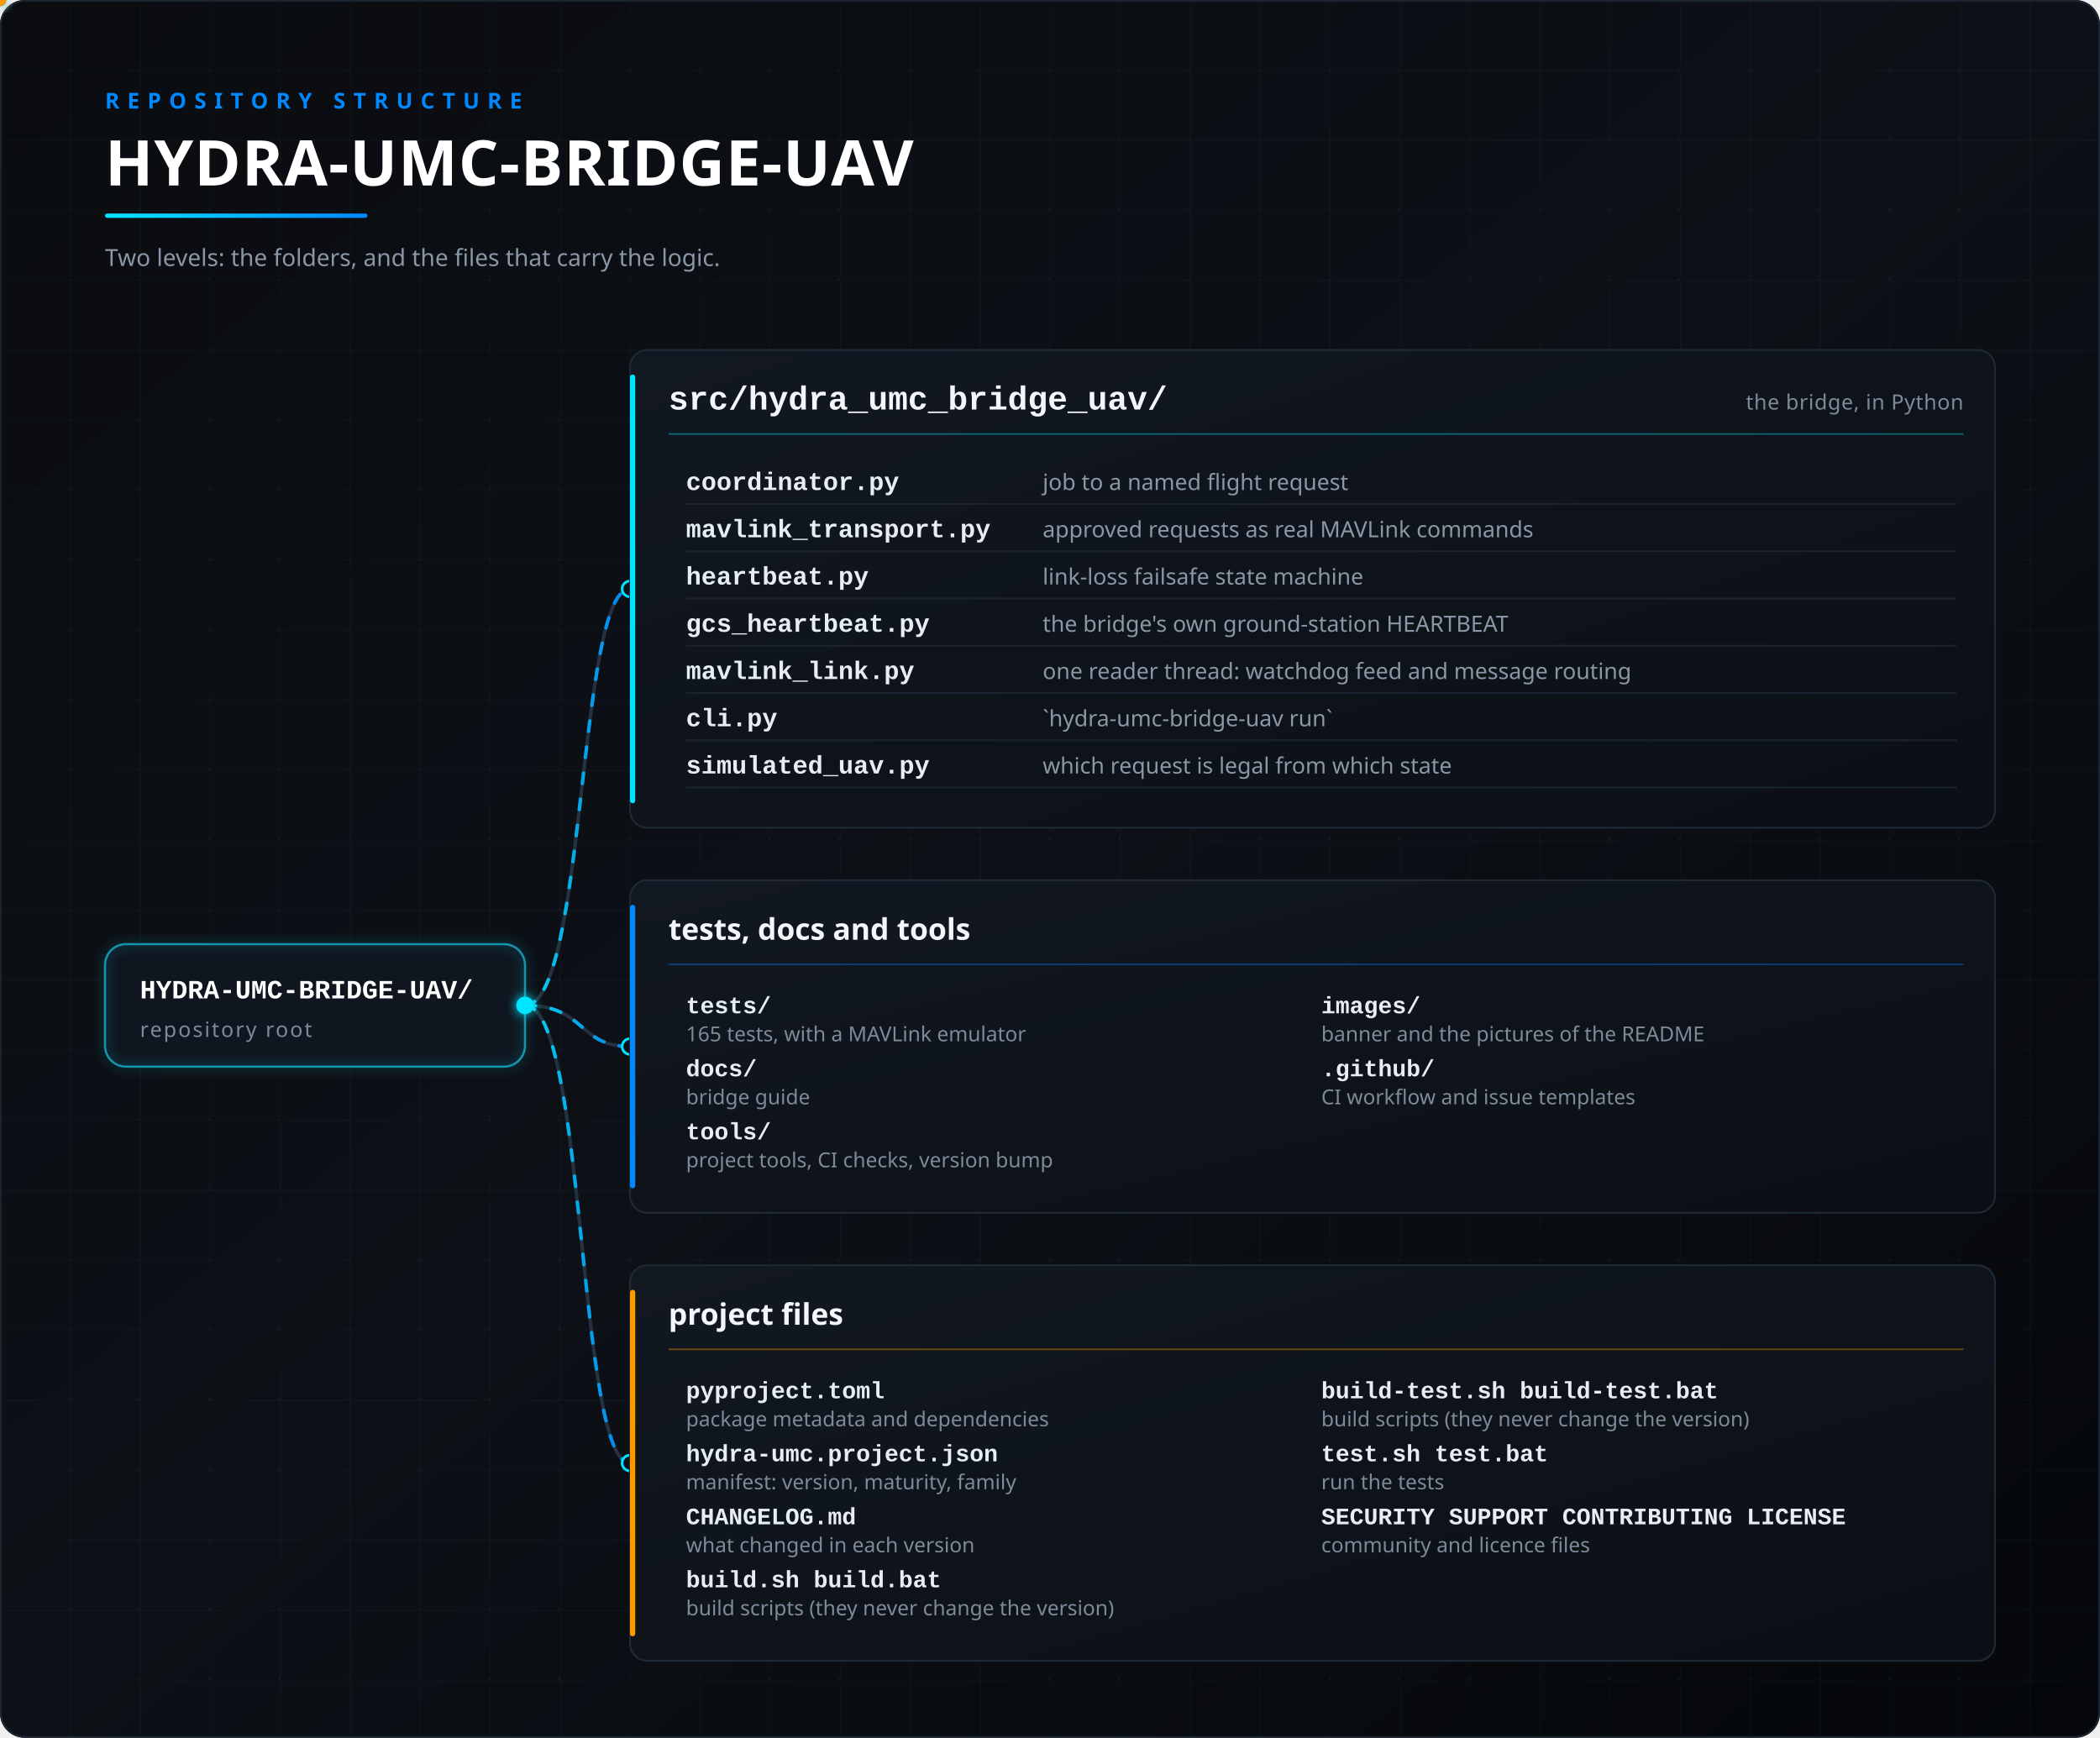
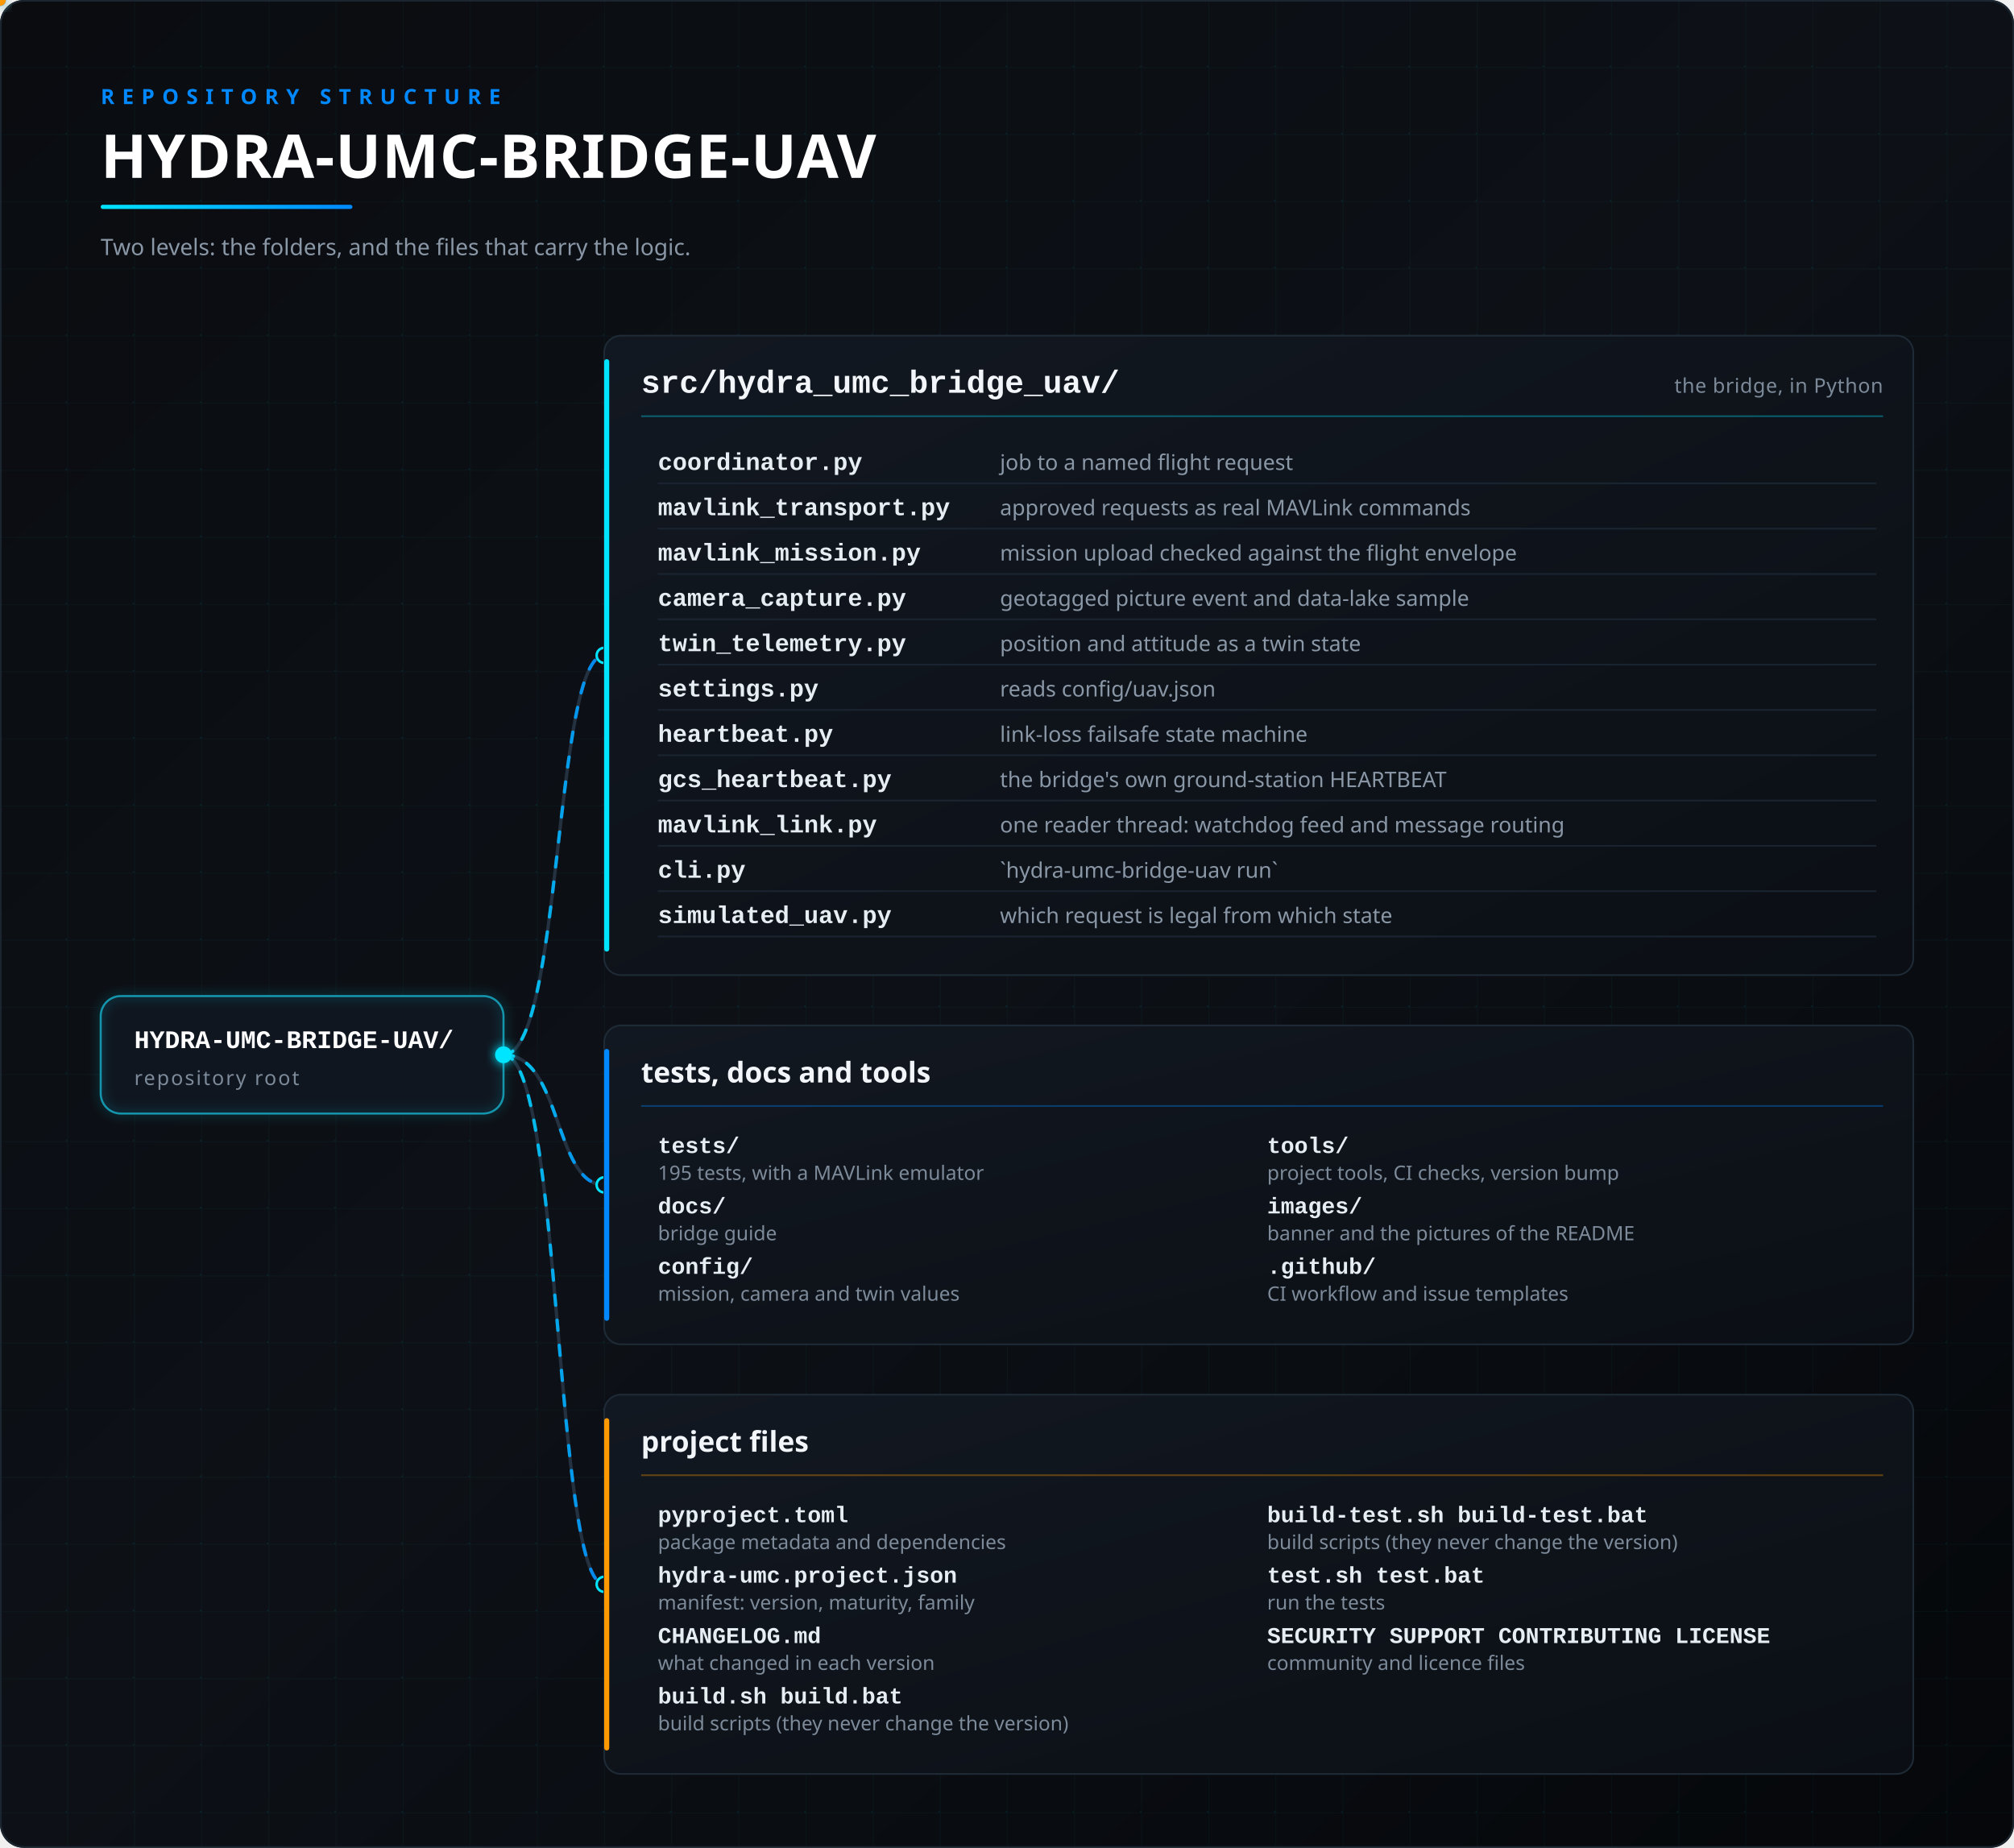
- <svg xmlns="http://www.w3.org/2000/svg" viewBox="0 0 1200 993" width="100%" role="img" aria-labelledby="t d">
+ <svg xmlns="http://www.w3.org/2000/svg" viewBox="0 0 1200 1101" width="100%" role="img" aria-labelledby="t d">
  <defs>
    <linearGradient id="bg" x1="0" y1="0" x2="1" y2="1">
      <stop offset="0" stop-color="#0A0C10" />
      <stop offset="0.5" stop-color="#0D1117" />
      <stop offset="1" stop-color="#05070A" />
    </linearGradient>
    <linearGradient id="card" x1="0" y1="0" x2="1" y2="1">
      <stop offset="0" stop-color="#121821" />
      <stop offset="1" stop-color="#0B0F15" />
    </linearGradient>
    <linearGradient id="line" x1="0" y1="0" x2="1" y2="0">
      <stop offset="0" stop-color="#00E5FF" />
      <stop offset="1" stop-color="#0088FF" />
    </linearGradient>
    <filter id="glow" x="-50%" y="-50%" width="200%" height="200%">
      <feGaussianBlur stdDeviation="3" result="b" />
      <feMerge>
        <feMergeNode in="b" />
        <feMergeNode in="SourceGraphic" />
      </feMerge>
    </filter>
    <pattern id="grid" width="40" height="40" patternUnits="userSpaceOnUse">
      <path d="M40 0H0V40" fill="none" stroke="#00E5FF" stroke-opacity="0.035" />
      <circle cx="40" cy="40" r="1" fill="#00E5FF" fill-opacity="0.09" />
    </pattern>
  </defs>
-   <rect width="1200" height="993" rx="14" fill="url(#bg)" />
-   <rect width="1200" height="993" rx="14" fill="url(#grid)" />
-   <rect x="0.5" y="0.5" width="1199" height="992" rx="14" fill="none" stroke="#1B2530" />
+   <rect width="1200" height="1101" rx="14" fill="url(#bg)" />
+   <rect width="1200" height="1101" rx="14" fill="url(#grid)" />
+   <rect x="0.5" y="0.5" width="1199" height="1100" rx="14" fill="none" stroke="#1B2530" />
  <text x="60" y="62" font-family="'Segoe UI','Noto Sans','Noto Sans CJK SC','Microsoft YaHei','Yu Gothic','Helvetica Neue',Helvetica,Arial,sans-serif" font-size="12.5" font-weight="600" fill="#0088FF" text-anchor="start" letter-spacing="4.5">REPOSITORY STRUCTURE</text>
  <text x="60" y="106" font-family="'Segoe UI','Noto Sans','Noto Sans CJK SC','Microsoft YaHei','Yu Gothic','Helvetica Neue',Helvetica,Arial,sans-serif" font-size="36" font-weight="700" fill="#FFFFFF" text-anchor="start" letter-spacing="0.5">HYDRA-UMC-BRIDGE-UAV</text>
  <rect x="60" y="122" width="150" height="2.5" rx="1.25" fill="url(#line)">
    <animate attributeName="width" values="40;150;150" keyTimes="0;0.4;1" dur="3s" repeatCount="indefinite" />
  </rect>
  <text x="60" y="152" font-family="'Segoe UI','Noto Sans','Noto Sans CJK SC','Microsoft YaHei','Yu Gothic','Helvetica Neue',Helvetica,Arial,sans-serif" font-size="13.5" font-weight="400" fill="#8A97A6" text-anchor="start">Two levels: the folders, and the files that carry the logic.</text>
-   <path id="c0" d="M300,574.5 C335,574.5 330,336.5 360,336.5" fill="none" stroke="#243140" stroke-width="2" />
-   <path d="M300,574.5 C335,574.5 330,336.5 360,336.5" fill="none" stroke="url(#line)" stroke-width="2" stroke-linecap="round" stroke-dasharray="6 9" opacity="0.9">
+   <path id="c0" d="M300,628.5 C335,628.5 330,390.5 360,390.5" fill="none" stroke="#243140" stroke-width="2" />
+   <path d="M300,628.5 C335,628.5 330,390.5 360,390.5" fill="none" stroke="url(#line)" stroke-width="2" stroke-linecap="round" stroke-dasharray="6 9" opacity="0.9">
    <animate attributeName="stroke-dashoffset" from="0" to="-30" dur="1.6s" repeatCount="indefinite" />
  </path>
-   <circle cx="360" cy="336.5" r="4.5" fill="#0D1117" stroke="#00E5FF" stroke-width="1.5" />
-   <path id="c1" d="M300,574.5 C335,574.5 330,598 360,598" fill="none" stroke="#243140" stroke-width="2" />
-   <path d="M300,574.5 C335,574.5 330,598 360,598" fill="none" stroke="url(#line)" stroke-width="2" stroke-linecap="round" stroke-dasharray="6 9" opacity="0.9">
+   <circle cx="360" cy="390.5" r="4.5" fill="#0D1117" stroke="#00E5FF" stroke-width="1.5" />
+   <path id="c1" d="M300,628.5 C335,628.5 330,706 360,706" fill="none" stroke="#243140" stroke-width="2" />
+   <path d="M300,628.5 C335,628.5 330,706 360,706" fill="none" stroke="url(#line)" stroke-width="2" stroke-linecap="round" stroke-dasharray="6 9" opacity="0.9">
    <animate attributeName="stroke-dashoffset" from="0" to="-30" dur="1.6s" repeatCount="indefinite" />
  </path>
-   <circle cx="360" cy="598" r="4.5" fill="#0D1117" stroke="#00E5FF" stroke-width="1.5" />
-   <path id="c2" d="M300,574.5 C335,574.5 330,836 360,836" fill="none" stroke="#243140" stroke-width="2" />
-   <path d="M300,574.5 C335,574.5 330,836 360,836" fill="none" stroke="url(#line)" stroke-width="2" stroke-linecap="round" stroke-dasharray="6 9" opacity="0.9">
+   <circle cx="360" cy="706" r="4.5" fill="#0D1117" stroke="#00E5FF" stroke-width="1.5" />
+   <path id="c2" d="M300,628.5 C335,628.5 330,944 360,944" fill="none" stroke="#243140" stroke-width="2" />
+   <path d="M300,628.5 C335,628.5 330,944 360,944" fill="none" stroke="url(#line)" stroke-width="2" stroke-linecap="round" stroke-dasharray="6 9" opacity="0.9">
    <animate attributeName="stroke-dashoffset" from="0" to="-30" dur="1.6s" repeatCount="indefinite" />
  </path>
-   <circle cx="360" cy="836" r="4.5" fill="#0D1117" stroke="#00E5FF" stroke-width="1.5" />
+   <circle cx="360" cy="944" r="4.5" fill="#0D1117" stroke="#00E5FF" stroke-width="1.5" />
  <circle r="3.5" fill="#00E5FF" filter="url(#glow)">
    <animateMotion dur="3.4s" repeatCount="indefinite">
      <mpath href="#c0" />
    </animateMotion>
  </circle>
  <circle r="3.5" fill="#0088FF" filter="url(#glow)">
    <animateMotion dur="4.2s" repeatCount="indefinite">
      <mpath href="#c1" />
    </animateMotion>
  </circle>
  <circle r="3.5" fill="#FF9900" filter="url(#glow)">
    <animateMotion dur="5.0s" repeatCount="indefinite">
      <mpath href="#c2" />
    </animateMotion>
  </circle>
-   <rect x="60" y="539.5" width="240" height="70" rx="12" fill="#0F1620" stroke="#2A3A4C" stroke-width="1.2" />
-   <rect x="60" y="539.5" width="240" height="70" rx="12" fill="none" stroke="#00E5FF" stroke-opacity="0.5" stroke-width="1.2" filter="url(#glow)">
+   <rect x="60" y="593.5" width="240" height="70" rx="12" fill="#0F1620" stroke="#2A3A4C" stroke-width="1.2" />
+   <rect x="60" y="593.5" width="240" height="70" rx="12" fill="none" stroke="#00E5FF" stroke-opacity="0.5" stroke-width="1.2" filter="url(#glow)">
    <animate attributeName="stroke-opacity" values="0.15;0.6;0.15" dur="3.6s" repeatCount="indefinite" />
  </rect>
-   <text x="80" y="570.5" font-family="'JetBrains Mono','Cascadia Code','SFMono-Regular',Consolas,'Liberation Mono',monospace" font-size="15.1" font-weight="700" fill="#FFFFFF" text-anchor="start">HYDRA-UMC-BRIDGE-UAV/</text>
-   <text x="80" y="592.5" font-family="'Segoe UI','Noto Sans','Noto Sans CJK SC','Microsoft YaHei','Yu Gothic','Helvetica Neue',Helvetica,Arial,sans-serif" font-size="12" font-weight="400" fill="#7D8A99" text-anchor="start" letter-spacing="1">repository root</text>
-   <circle cx="300" cy="574.5" r="5" fill="#00E5FF" filter="url(#glow)" />
-   <rect x="360" y="200" width="780" height="273" rx="10" fill="url(#card)" stroke="#1E2A36" stroke-width="1" />
-   <rect x="360" y="214" width="3" height="245" rx="1.5" fill="#00E5FF">
+   <text x="80" y="624.5" font-family="'JetBrains Mono','Cascadia Code','SFMono-Regular',Consolas,'Liberation Mono',monospace" font-size="15.1" font-weight="700" fill="#FFFFFF" text-anchor="start">HYDRA-UMC-BRIDGE-UAV/</text>
+   <text x="80" y="646.5" font-family="'Segoe UI','Noto Sans','Noto Sans CJK SC','Microsoft YaHei','Yu Gothic','Helvetica Neue',Helvetica,Arial,sans-serif" font-size="12" font-weight="400" fill="#7D8A99" text-anchor="start" letter-spacing="1">repository root</text>
+   <circle cx="300" cy="628.5" r="5" fill="#00E5FF" filter="url(#glow)" />
+   <rect x="360" y="200" width="780" height="381" rx="10" fill="url(#card)" stroke="#1E2A36" stroke-width="1" />
+   <rect x="360" y="214" width="3" height="353" rx="1.5" fill="#00E5FF">
    <animate attributeName="opacity" values="0.55;1;0.55" dur="4s" begin="0s" repeatCount="indefinite" />
  </rect>
  <text x="382" y="234" font-family="'JetBrains Mono','Cascadia Code','SFMono-Regular',Consolas,'Liberation Mono',monospace" font-size="19" font-weight="700" fill="#F2F6FA" text-anchor="start">src/hydra_umc_bridge_uav/</text>
  <text x="1122" y="234" font-family="'Segoe UI','Noto Sans','Noto Sans CJK SC','Microsoft YaHei','Yu Gothic','Helvetica Neue',Helvetica,Arial,sans-serif" font-size="12" font-weight="400" fill="#7D8A99" text-anchor="end" letter-spacing="0.3">the bridge, in Python</text>
  <line x1="382" y1="248" x2="1122" y2="248" stroke="#00E5FF" stroke-opacity="0.35" stroke-width="1" />
  <text x="392" y="280" font-family="'JetBrains Mono','Cascadia Code','SFMono-Regular',Consolas,'Liberation Mono',monospace" font-size="14.5" font-weight="600" fill="#E6EDF3" text-anchor="start">coordinator.py</text>
  <text x="595.8" y="280" font-family="'Segoe UI','Noto Sans','Noto Sans CJK SC','Microsoft YaHei','Yu Gothic','Helvetica Neue',Helvetica,Arial,sans-serif" font-size="12.8" font-weight="400" fill="#8A97A6" text-anchor="start">job to a named flight request</text>
  <line x1="392" y1="288" x2="1118" y2="288" stroke="#1A2430" stroke-width="1" />
  <text x="392" y="307" font-family="'JetBrains Mono','Cascadia Code','SFMono-Regular',Consolas,'Liberation Mono',monospace" font-size="14.5" font-weight="600" fill="#E6EDF3" text-anchor="start">mavlink_transport.py</text>
  <text x="595.8" y="307" font-family="'Segoe UI','Noto Sans','Noto Sans CJK SC','Microsoft YaHei','Yu Gothic','Helvetica Neue',Helvetica,Arial,sans-serif" font-size="12.8" font-weight="400" fill="#8A97A6" text-anchor="start">approved requests as real MAVLink commands</text>
  <line x1="392" y1="315" x2="1118" y2="315" stroke="#1A2430" stroke-width="1" />
-   <text x="392" y="334" font-family="'JetBrains Mono','Cascadia Code','SFMono-Regular',Consolas,'Liberation Mono',monospace" font-size="14.5" font-weight="600" fill="#E6EDF3" text-anchor="start">heartbeat.py</text>
-   <text x="595.8" y="334" font-family="'Segoe UI','Noto Sans','Noto Sans CJK SC','Microsoft YaHei','Yu Gothic','Helvetica Neue',Helvetica,Arial,sans-serif" font-size="12.8" font-weight="400" fill="#8A97A6" text-anchor="start">link-loss failsafe state machine</text>
+   <text x="392" y="334" font-family="'JetBrains Mono','Cascadia Code','SFMono-Regular',Consolas,'Liberation Mono',monospace" font-size="14.5" font-weight="600" fill="#E6EDF3" text-anchor="start">mavlink_mission.py</text>
+   <text x="595.8" y="334" font-family="'Segoe UI','Noto Sans','Noto Sans CJK SC','Microsoft YaHei','Yu Gothic','Helvetica Neue',Helvetica,Arial,sans-serif" font-size="12.8" font-weight="400" fill="#8A97A6" text-anchor="start">mission upload checked against the flight envelope</text>
  <line x1="392" y1="342" x2="1118" y2="342" stroke="#1A2430" stroke-width="1" />
-   <text x="392" y="361" font-family="'JetBrains Mono','Cascadia Code','SFMono-Regular',Consolas,'Liberation Mono',monospace" font-size="14.5" font-weight="600" fill="#E6EDF3" text-anchor="start">gcs_heartbeat.py</text>
-   <text x="595.8" y="361" font-family="'Segoe UI','Noto Sans','Noto Sans CJK SC','Microsoft YaHei','Yu Gothic','Helvetica Neue',Helvetica,Arial,sans-serif" font-size="12.8" font-weight="400" fill="#8A97A6" text-anchor="start">the bridge's own ground-station HEARTBEAT</text>
+   <text x="392" y="361" font-family="'JetBrains Mono','Cascadia Code','SFMono-Regular',Consolas,'Liberation Mono',monospace" font-size="14.5" font-weight="600" fill="#E6EDF3" text-anchor="start">camera_capture.py</text>
+   <text x="595.8" y="361" font-family="'Segoe UI','Noto Sans','Noto Sans CJK SC','Microsoft YaHei','Yu Gothic','Helvetica Neue',Helvetica,Arial,sans-serif" font-size="12.8" font-weight="400" fill="#8A97A6" text-anchor="start">geotagged picture event and data-lake sample</text>
  <line x1="392" y1="369" x2="1118" y2="369" stroke="#1A2430" stroke-width="1" />
-   <text x="392" y="388" font-family="'JetBrains Mono','Cascadia Code','SFMono-Regular',Consolas,'Liberation Mono',monospace" font-size="14.5" font-weight="600" fill="#E6EDF3" text-anchor="start">mavlink_link.py</text>
-   <text x="595.8" y="388" font-family="'Segoe UI','Noto Sans','Noto Sans CJK SC','Microsoft YaHei','Yu Gothic','Helvetica Neue',Helvetica,Arial,sans-serif" font-size="12.8" font-weight="400" fill="#8A97A6" text-anchor="start">one reader thread: watchdog feed and message routing</text>
+   <text x="392" y="388" font-family="'JetBrains Mono','Cascadia Code','SFMono-Regular',Consolas,'Liberation Mono',monospace" font-size="14.5" font-weight="600" fill="#E6EDF3" text-anchor="start">twin_telemetry.py</text>
+   <text x="595.8" y="388" font-family="'Segoe UI','Noto Sans','Noto Sans CJK SC','Microsoft YaHei','Yu Gothic','Helvetica Neue',Helvetica,Arial,sans-serif" font-size="12.8" font-weight="400" fill="#8A97A6" text-anchor="start">position and attitude as a twin state</text>
  <line x1="392" y1="396" x2="1118" y2="396" stroke="#1A2430" stroke-width="1" />
-   <text x="392" y="415" font-family="'JetBrains Mono','Cascadia Code','SFMono-Regular',Consolas,'Liberation Mono',monospace" font-size="14.5" font-weight="600" fill="#E6EDF3" text-anchor="start">cli.py</text>
-   <text x="595.8" y="415" font-family="'Segoe UI','Noto Sans','Noto Sans CJK SC','Microsoft YaHei','Yu Gothic','Helvetica Neue',Helvetica,Arial,sans-serif" font-size="12.8" font-weight="400" fill="#8A97A6" text-anchor="start">`hydra-umc-bridge-uav run`</text>
+   <text x="392" y="415" font-family="'JetBrains Mono','Cascadia Code','SFMono-Regular',Consolas,'Liberation Mono',monospace" font-size="14.5" font-weight="600" fill="#E6EDF3" text-anchor="start">settings.py</text>
+   <text x="595.8" y="415" font-family="'Segoe UI','Noto Sans','Noto Sans CJK SC','Microsoft YaHei','Yu Gothic','Helvetica Neue',Helvetica,Arial,sans-serif" font-size="12.8" font-weight="400" fill="#8A97A6" text-anchor="start">reads config/uav.json</text>
  <line x1="392" y1="423" x2="1118" y2="423" stroke="#1A2430" stroke-width="1" />
-   <text x="392" y="442" font-family="'JetBrains Mono','Cascadia Code','SFMono-Regular',Consolas,'Liberation Mono',monospace" font-size="14.5" font-weight="600" fill="#E6EDF3" text-anchor="start">simulated_uav.py</text>
-   <text x="595.8" y="442" font-family="'Segoe UI','Noto Sans','Noto Sans CJK SC','Microsoft YaHei','Yu Gothic','Helvetica Neue',Helvetica,Arial,sans-serif" font-size="12.8" font-weight="400" fill="#8A97A6" text-anchor="start">which request is legal from which state</text>
+   <text x="392" y="442" font-family="'JetBrains Mono','Cascadia Code','SFMono-Regular',Consolas,'Liberation Mono',monospace" font-size="14.5" font-weight="600" fill="#E6EDF3" text-anchor="start">heartbeat.py</text>
+   <text x="595.8" y="442" font-family="'Segoe UI','Noto Sans','Noto Sans CJK SC','Microsoft YaHei','Yu Gothic','Helvetica Neue',Helvetica,Arial,sans-serif" font-size="12.8" font-weight="400" fill="#8A97A6" text-anchor="start">link-loss failsafe state machine</text>
  <line x1="392" y1="450" x2="1118" y2="450" stroke="#1A2430" stroke-width="1" />
-   <rect x="360" y="503" width="780" height="190" rx="10" fill="url(#card)" stroke="#1E2A36" stroke-width="1" />
-   <rect x="360" y="517" width="3" height="162" rx="1.5" fill="#0088FF">
+   <text x="392" y="469" font-family="'JetBrains Mono','Cascadia Code','SFMono-Regular',Consolas,'Liberation Mono',monospace" font-size="14.5" font-weight="600" fill="#E6EDF3" text-anchor="start">gcs_heartbeat.py</text>
+   <text x="595.8" y="469" font-family="'Segoe UI','Noto Sans','Noto Sans CJK SC','Microsoft YaHei','Yu Gothic','Helvetica Neue',Helvetica,Arial,sans-serif" font-size="12.8" font-weight="400" fill="#8A97A6" text-anchor="start">the bridge's own ground-station HEARTBEAT</text>
+   <line x1="392" y1="477" x2="1118" y2="477" stroke="#1A2430" stroke-width="1" />
+   <text x="392" y="496" font-family="'JetBrains Mono','Cascadia Code','SFMono-Regular',Consolas,'Liberation Mono',monospace" font-size="14.5" font-weight="600" fill="#E6EDF3" text-anchor="start">mavlink_link.py</text>
+   <text x="595.8" y="496" font-family="'Segoe UI','Noto Sans','Noto Sans CJK SC','Microsoft YaHei','Yu Gothic','Helvetica Neue',Helvetica,Arial,sans-serif" font-size="12.8" font-weight="400" fill="#8A97A6" text-anchor="start">one reader thread: watchdog feed and message routing</text>
+   <line x1="392" y1="504" x2="1118" y2="504" stroke="#1A2430" stroke-width="1" />
+   <text x="392" y="523" font-family="'JetBrains Mono','Cascadia Code','SFMono-Regular',Consolas,'Liberation Mono',monospace" font-size="14.5" font-weight="600" fill="#E6EDF3" text-anchor="start">cli.py</text>
+   <text x="595.8" y="523" font-family="'Segoe UI','Noto Sans','Noto Sans CJK SC','Microsoft YaHei','Yu Gothic','Helvetica Neue',Helvetica,Arial,sans-serif" font-size="12.8" font-weight="400" fill="#8A97A6" text-anchor="start">`hydra-umc-bridge-uav run`</text>
+   <line x1="392" y1="531" x2="1118" y2="531" stroke="#1A2430" stroke-width="1" />
+   <text x="392" y="550" font-family="'JetBrains Mono','Cascadia Code','SFMono-Regular',Consolas,'Liberation Mono',monospace" font-size="14.5" font-weight="600" fill="#E6EDF3" text-anchor="start">simulated_uav.py</text>
+   <text x="595.8" y="550" font-family="'Segoe UI','Noto Sans','Noto Sans CJK SC','Microsoft YaHei','Yu Gothic','Helvetica Neue',Helvetica,Arial,sans-serif" font-size="12.8" font-weight="400" fill="#8A97A6" text-anchor="start">which request is legal from which state</text>
+   <line x1="392" y1="558" x2="1118" y2="558" stroke="#1A2430" stroke-width="1" />
+   <rect x="360" y="611" width="780" height="190" rx="10" fill="url(#card)" stroke="#1E2A36" stroke-width="1" />
+   <rect x="360" y="625" width="3" height="162" rx="1.5" fill="#0088FF">
    <animate attributeName="opacity" values="0.55;1;0.55" dur="4s" begin="0.6s" repeatCount="indefinite" />
  </rect>
-   <text x="382" y="537" font-family="'Segoe UI','Noto Sans','Noto Sans CJK SC','Microsoft YaHei','Yu Gothic','Helvetica Neue',Helvetica,Arial,sans-serif" font-size="17" font-weight="700" fill="#F2F6FA" text-anchor="start">tests, docs and tools</text>
-   <line x1="382" y1="551" x2="1122" y2="551" stroke="#0088FF" stroke-opacity="0.35" stroke-width="1" />
-   <text x="392" y="579" font-family="'JetBrains Mono','Cascadia Code','SFMono-Regular',Consolas,'Liberation Mono',monospace" font-size="13.5" font-weight="600" fill="#E6EDF3" text-anchor="start">tests/</text>
-   <text x="392" y="595" font-family="'Segoe UI','Noto Sans','Noto Sans CJK SC','Microsoft YaHei','Yu Gothic','Helvetica Neue',Helvetica,Arial,sans-serif" font-size="11.8" font-weight="400" fill="#7D8A99" text-anchor="start">165 tests, with a MAVLink emulator</text>
-   <text x="392" y="615" font-family="'JetBrains Mono','Cascadia Code','SFMono-Regular',Consolas,'Liberation Mono',monospace" font-size="13.5" font-weight="600" fill="#E6EDF3" text-anchor="start">docs/</text>
-   <text x="392" y="631" font-family="'Segoe UI','Noto Sans','Noto Sans CJK SC','Microsoft YaHei','Yu Gothic','Helvetica Neue',Helvetica,Arial,sans-serif" font-size="11.8" font-weight="400" fill="#7D8A99" text-anchor="start">bridge guide</text>
-   <text x="392" y="651" font-family="'JetBrains Mono','Cascadia Code','SFMono-Regular',Consolas,'Liberation Mono',monospace" font-size="13.5" font-weight="600" fill="#E6EDF3" text-anchor="start">tools/</text>
-   <text x="392" y="667" font-family="'Segoe UI','Noto Sans','Noto Sans CJK SC','Microsoft YaHei','Yu Gothic','Helvetica Neue',Helvetica,Arial,sans-serif" font-size="11.8" font-weight="400" fill="#7D8A99" text-anchor="start">project tools, CI checks, version bump</text>
-   <text x="755" y="579" font-family="'JetBrains Mono','Cascadia Code','SFMono-Regular',Consolas,'Liberation Mono',monospace" font-size="13.5" font-weight="600" fill="#E6EDF3" text-anchor="start">images/</text>
-   <text x="755" y="595" font-family="'Segoe UI','Noto Sans','Noto Sans CJK SC','Microsoft YaHei','Yu Gothic','Helvetica Neue',Helvetica,Arial,sans-serif" font-size="11.8" font-weight="400" fill="#7D8A99" text-anchor="start">banner and the pictures of the README</text>
-   <text x="755" y="615" font-family="'JetBrains Mono','Cascadia Code','SFMono-Regular',Consolas,'Liberation Mono',monospace" font-size="13.5" font-weight="600" fill="#E6EDF3" text-anchor="start">.github/</text>
-   <text x="755" y="631" font-family="'Segoe UI','Noto Sans','Noto Sans CJK SC','Microsoft YaHei','Yu Gothic','Helvetica Neue',Helvetica,Arial,sans-serif" font-size="11.8" font-weight="400" fill="#7D8A99" text-anchor="start">CI workflow and issue templates</text>
-   <rect x="360" y="723" width="780" height="226" rx="10" fill="url(#card)" stroke="#1E2A36" stroke-width="1" />
-   <rect x="360" y="737" width="3" height="198" rx="1.5" fill="#FF9900">
+   <text x="382" y="645" font-family="'Segoe UI','Noto Sans','Noto Sans CJK SC','Microsoft YaHei','Yu Gothic','Helvetica Neue',Helvetica,Arial,sans-serif" font-size="17" font-weight="700" fill="#F2F6FA" text-anchor="start">tests, docs and tools</text>
+   <line x1="382" y1="659" x2="1122" y2="659" stroke="#0088FF" stroke-opacity="0.35" stroke-width="1" />
+   <text x="392" y="687" font-family="'JetBrains Mono','Cascadia Code','SFMono-Regular',Consolas,'Liberation Mono',monospace" font-size="13.5" font-weight="600" fill="#E6EDF3" text-anchor="start">tests/</text>
+   <text x="392" y="703" font-family="'Segoe UI','Noto Sans','Noto Sans CJK SC','Microsoft YaHei','Yu Gothic','Helvetica Neue',Helvetica,Arial,sans-serif" font-size="11.8" font-weight="400" fill="#7D8A99" text-anchor="start">195 tests, with a MAVLink emulator</text>
+   <text x="392" y="723" font-family="'JetBrains Mono','Cascadia Code','SFMono-Regular',Consolas,'Liberation Mono',monospace" font-size="13.5" font-weight="600" fill="#E6EDF3" text-anchor="start">docs/</text>
+   <text x="392" y="739" font-family="'Segoe UI','Noto Sans','Noto Sans CJK SC','Microsoft YaHei','Yu Gothic','Helvetica Neue',Helvetica,Arial,sans-serif" font-size="11.8" font-weight="400" fill="#7D8A99" text-anchor="start">bridge guide</text>
+   <text x="392" y="759" font-family="'JetBrains Mono','Cascadia Code','SFMono-Regular',Consolas,'Liberation Mono',monospace" font-size="13.5" font-weight="600" fill="#E6EDF3" text-anchor="start">config/</text>
+   <text x="392" y="775" font-family="'Segoe UI','Noto Sans','Noto Sans CJK SC','Microsoft YaHei','Yu Gothic','Helvetica Neue',Helvetica,Arial,sans-serif" font-size="11.8" font-weight="400" fill="#7D8A99" text-anchor="start">mission, camera and twin values</text>
+   <text x="755" y="687" font-family="'JetBrains Mono','Cascadia Code','SFMono-Regular',Consolas,'Liberation Mono',monospace" font-size="13.5" font-weight="600" fill="#E6EDF3" text-anchor="start">tools/</text>
+   <text x="755" y="703" font-family="'Segoe UI','Noto Sans','Noto Sans CJK SC','Microsoft YaHei','Yu Gothic','Helvetica Neue',Helvetica,Arial,sans-serif" font-size="11.8" font-weight="400" fill="#7D8A99" text-anchor="start">project tools, CI checks, version bump</text>
+   <text x="755" y="723" font-family="'JetBrains Mono','Cascadia Code','SFMono-Regular',Consolas,'Liberation Mono',monospace" font-size="13.5" font-weight="600" fill="#E6EDF3" text-anchor="start">images/</text>
+   <text x="755" y="739" font-family="'Segoe UI','Noto Sans','Noto Sans CJK SC','Microsoft YaHei','Yu Gothic','Helvetica Neue',Helvetica,Arial,sans-serif" font-size="11.8" font-weight="400" fill="#7D8A99" text-anchor="start">banner and the pictures of the README</text>
+   <text x="755" y="759" font-family="'JetBrains Mono','Cascadia Code','SFMono-Regular',Consolas,'Liberation Mono',monospace" font-size="13.5" font-weight="600" fill="#E6EDF3" text-anchor="start">.github/</text>
+   <text x="755" y="775" font-family="'Segoe UI','Noto Sans','Noto Sans CJK SC','Microsoft YaHei','Yu Gothic','Helvetica Neue',Helvetica,Arial,sans-serif" font-size="11.8" font-weight="400" fill="#7D8A99" text-anchor="start">CI workflow and issue templates</text>
+   <rect x="360" y="831" width="780" height="226" rx="10" fill="url(#card)" stroke="#1E2A36" stroke-width="1" />
+   <rect x="360" y="845" width="3" height="198" rx="1.5" fill="#FF9900">
    <animate attributeName="opacity" values="0.55;1;0.55" dur="4s" begin="1.2s" repeatCount="indefinite" />
  </rect>
-   <text x="382" y="757" font-family="'Segoe UI','Noto Sans','Noto Sans CJK SC','Microsoft YaHei','Yu Gothic','Helvetica Neue',Helvetica,Arial,sans-serif" font-size="17" font-weight="700" fill="#F2F6FA" text-anchor="start">project files</text>
-   <line x1="382" y1="771" x2="1122" y2="771" stroke="#FF9900" stroke-opacity="0.35" stroke-width="1" />
-   <text x="392" y="799" font-family="'JetBrains Mono','Cascadia Code','SFMono-Regular',Consolas,'Liberation Mono',monospace" font-size="13.5" font-weight="600" fill="#E6EDF3" text-anchor="start">pyproject.toml</text>
-   <text x="392" y="815" font-family="'Segoe UI','Noto Sans','Noto Sans CJK SC','Microsoft YaHei','Yu Gothic','Helvetica Neue',Helvetica,Arial,sans-serif" font-size="11.8" font-weight="400" fill="#7D8A99" text-anchor="start">package metadata and dependencies</text>
-   <text x="392" y="835" font-family="'JetBrains Mono','Cascadia Code','SFMono-Regular',Consolas,'Liberation Mono',monospace" font-size="13.5" font-weight="600" fill="#E6EDF3" text-anchor="start">hydra-umc.project.json</text>
-   <text x="392" y="851" font-family="'Segoe UI','Noto Sans','Noto Sans CJK SC','Microsoft YaHei','Yu Gothic','Helvetica Neue',Helvetica,Arial,sans-serif" font-size="11.8" font-weight="400" fill="#7D8A99" text-anchor="start">manifest: version, maturity, family</text>
-   <text x="392" y="871" font-family="'JetBrains Mono','Cascadia Code','SFMono-Regular',Consolas,'Liberation Mono',monospace" font-size="13.5" font-weight="600" fill="#E6EDF3" text-anchor="start">CHANGELOG.md</text>
-   <text x="392" y="887" font-family="'Segoe UI','Noto Sans','Noto Sans CJK SC','Microsoft YaHei','Yu Gothic','Helvetica Neue',Helvetica,Arial,sans-serif" font-size="11.8" font-weight="400" fill="#7D8A99" text-anchor="start">what changed in each version</text>
-   <text x="392" y="907" font-family="'JetBrains Mono','Cascadia Code','SFMono-Regular',Consolas,'Liberation Mono',monospace" font-size="13.5" font-weight="600" fill="#E6EDF3" text-anchor="start">build.sh  build.bat</text>
-   <text x="392" y="923" font-family="'Segoe UI','Noto Sans','Noto Sans CJK SC','Microsoft YaHei','Yu Gothic','Helvetica Neue',Helvetica,Arial,sans-serif" font-size="11.8" font-weight="400" fill="#7D8A99" text-anchor="start">build scripts (they never change the version)</text>
-   <text x="755" y="799" font-family="'JetBrains Mono','Cascadia Code','SFMono-Regular',Consolas,'Liberation Mono',monospace" font-size="13.5" font-weight="600" fill="#E6EDF3" text-anchor="start">build-test.sh  build-test.bat</text>
-   <text x="755" y="815" font-family="'Segoe UI','Noto Sans','Noto Sans CJK SC','Microsoft YaHei','Yu Gothic','Helvetica Neue',Helvetica,Arial,sans-serif" font-size="11.8" font-weight="400" fill="#7D8A99" text-anchor="start">build scripts (they never change the version)</text>
-   <text x="755" y="835" font-family="'JetBrains Mono','Cascadia Code','SFMono-Regular',Consolas,'Liberation Mono',monospace" font-size="13.5" font-weight="600" fill="#E6EDF3" text-anchor="start">test.sh  test.bat</text>
-   <text x="755" y="851" font-family="'Segoe UI','Noto Sans','Noto Sans CJK SC','Microsoft YaHei','Yu Gothic','Helvetica Neue',Helvetica,Arial,sans-serif" font-size="11.8" font-weight="400" fill="#7D8A99" text-anchor="start">run the tests</text>
-   <text x="755" y="871" font-family="'JetBrains Mono','Cascadia Code','SFMono-Regular',Consolas,'Liberation Mono',monospace" font-size="13.5" font-weight="600" fill="#E6EDF3" text-anchor="start">SECURITY  SUPPORT  CONTRIBUTING  LICENSE</text>
-   <text x="755" y="887" font-family="'Segoe UI','Noto Sans','Noto Sans CJK SC','Microsoft YaHei','Yu Gothic','Helvetica Neue',Helvetica,Arial,sans-serif" font-size="11.8" font-weight="400" fill="#7D8A99" text-anchor="start">community and licence files</text>
+   <text x="382" y="865" font-family="'Segoe UI','Noto Sans','Noto Sans CJK SC','Microsoft YaHei','Yu Gothic','Helvetica Neue',Helvetica,Arial,sans-serif" font-size="17" font-weight="700" fill="#F2F6FA" text-anchor="start">project files</text>
+   <line x1="382" y1="879" x2="1122" y2="879" stroke="#FF9900" stroke-opacity="0.35" stroke-width="1" />
+   <text x="392" y="907" font-family="'JetBrains Mono','Cascadia Code','SFMono-Regular',Consolas,'Liberation Mono',monospace" font-size="13.5" font-weight="600" fill="#E6EDF3" text-anchor="start">pyproject.toml</text>
+   <text x="392" y="923" font-family="'Segoe UI','Noto Sans','Noto Sans CJK SC','Microsoft YaHei','Yu Gothic','Helvetica Neue',Helvetica,Arial,sans-serif" font-size="11.8" font-weight="400" fill="#7D8A99" text-anchor="start">package metadata and dependencies</text>
+   <text x="392" y="943" font-family="'JetBrains Mono','Cascadia Code','SFMono-Regular',Consolas,'Liberation Mono',monospace" font-size="13.5" font-weight="600" fill="#E6EDF3" text-anchor="start">hydra-umc.project.json</text>
+   <text x="392" y="959" font-family="'Segoe UI','Noto Sans','Noto Sans CJK SC','Microsoft YaHei','Yu Gothic','Helvetica Neue',Helvetica,Arial,sans-serif" font-size="11.8" font-weight="400" fill="#7D8A99" text-anchor="start">manifest: version, maturity, family</text>
+   <text x="392" y="979" font-family="'JetBrains Mono','Cascadia Code','SFMono-Regular',Consolas,'Liberation Mono',monospace" font-size="13.5" font-weight="600" fill="#E6EDF3" text-anchor="start">CHANGELOG.md</text>
+   <text x="392" y="995" font-family="'Segoe UI','Noto Sans','Noto Sans CJK SC','Microsoft YaHei','Yu Gothic','Helvetica Neue',Helvetica,Arial,sans-serif" font-size="11.8" font-weight="400" fill="#7D8A99" text-anchor="start">what changed in each version</text>
+   <text x="392" y="1015" font-family="'JetBrains Mono','Cascadia Code','SFMono-Regular',Consolas,'Liberation Mono',monospace" font-size="13.5" font-weight="600" fill="#E6EDF3" text-anchor="start">build.sh  build.bat</text>
+   <text x="392" y="1031" font-family="'Segoe UI','Noto Sans','Noto Sans CJK SC','Microsoft YaHei','Yu Gothic','Helvetica Neue',Helvetica,Arial,sans-serif" font-size="11.8" font-weight="400" fill="#7D8A99" text-anchor="start">build scripts (they never change the version)</text>
+   <text x="755" y="907" font-family="'JetBrains Mono','Cascadia Code','SFMono-Regular',Consolas,'Liberation Mono',monospace" font-size="13.5" font-weight="600" fill="#E6EDF3" text-anchor="start">build-test.sh  build-test.bat</text>
+   <text x="755" y="923" font-family="'Segoe UI','Noto Sans','Noto Sans CJK SC','Microsoft YaHei','Yu Gothic','Helvetica Neue',Helvetica,Arial,sans-serif" font-size="11.8" font-weight="400" fill="#7D8A99" text-anchor="start">build scripts (they never change the version)</text>
+   <text x="755" y="943" font-family="'JetBrains Mono','Cascadia Code','SFMono-Regular',Consolas,'Liberation Mono',monospace" font-size="13.5" font-weight="600" fill="#E6EDF3" text-anchor="start">test.sh  test.bat</text>
+   <text x="755" y="959" font-family="'Segoe UI','Noto Sans','Noto Sans CJK SC','Microsoft YaHei','Yu Gothic','Helvetica Neue',Helvetica,Arial,sans-serif" font-size="11.8" font-weight="400" fill="#7D8A99" text-anchor="start">run the tests</text>
+   <text x="755" y="979" font-family="'JetBrains Mono','Cascadia Code','SFMono-Regular',Consolas,'Liberation Mono',monospace" font-size="13.5" font-weight="600" fill="#E6EDF3" text-anchor="start">SECURITY  SUPPORT  CONTRIBUTING  LICENSE</text>
+   <text x="755" y="995" font-family="'Segoe UI','Noto Sans','Noto Sans CJK SC','Microsoft YaHei','Yu Gothic','Helvetica Neue',Helvetica,Arial,sans-serif" font-size="11.8" font-weight="400" fill="#7D8A99" text-anchor="start">community and licence files</text>
</svg>
